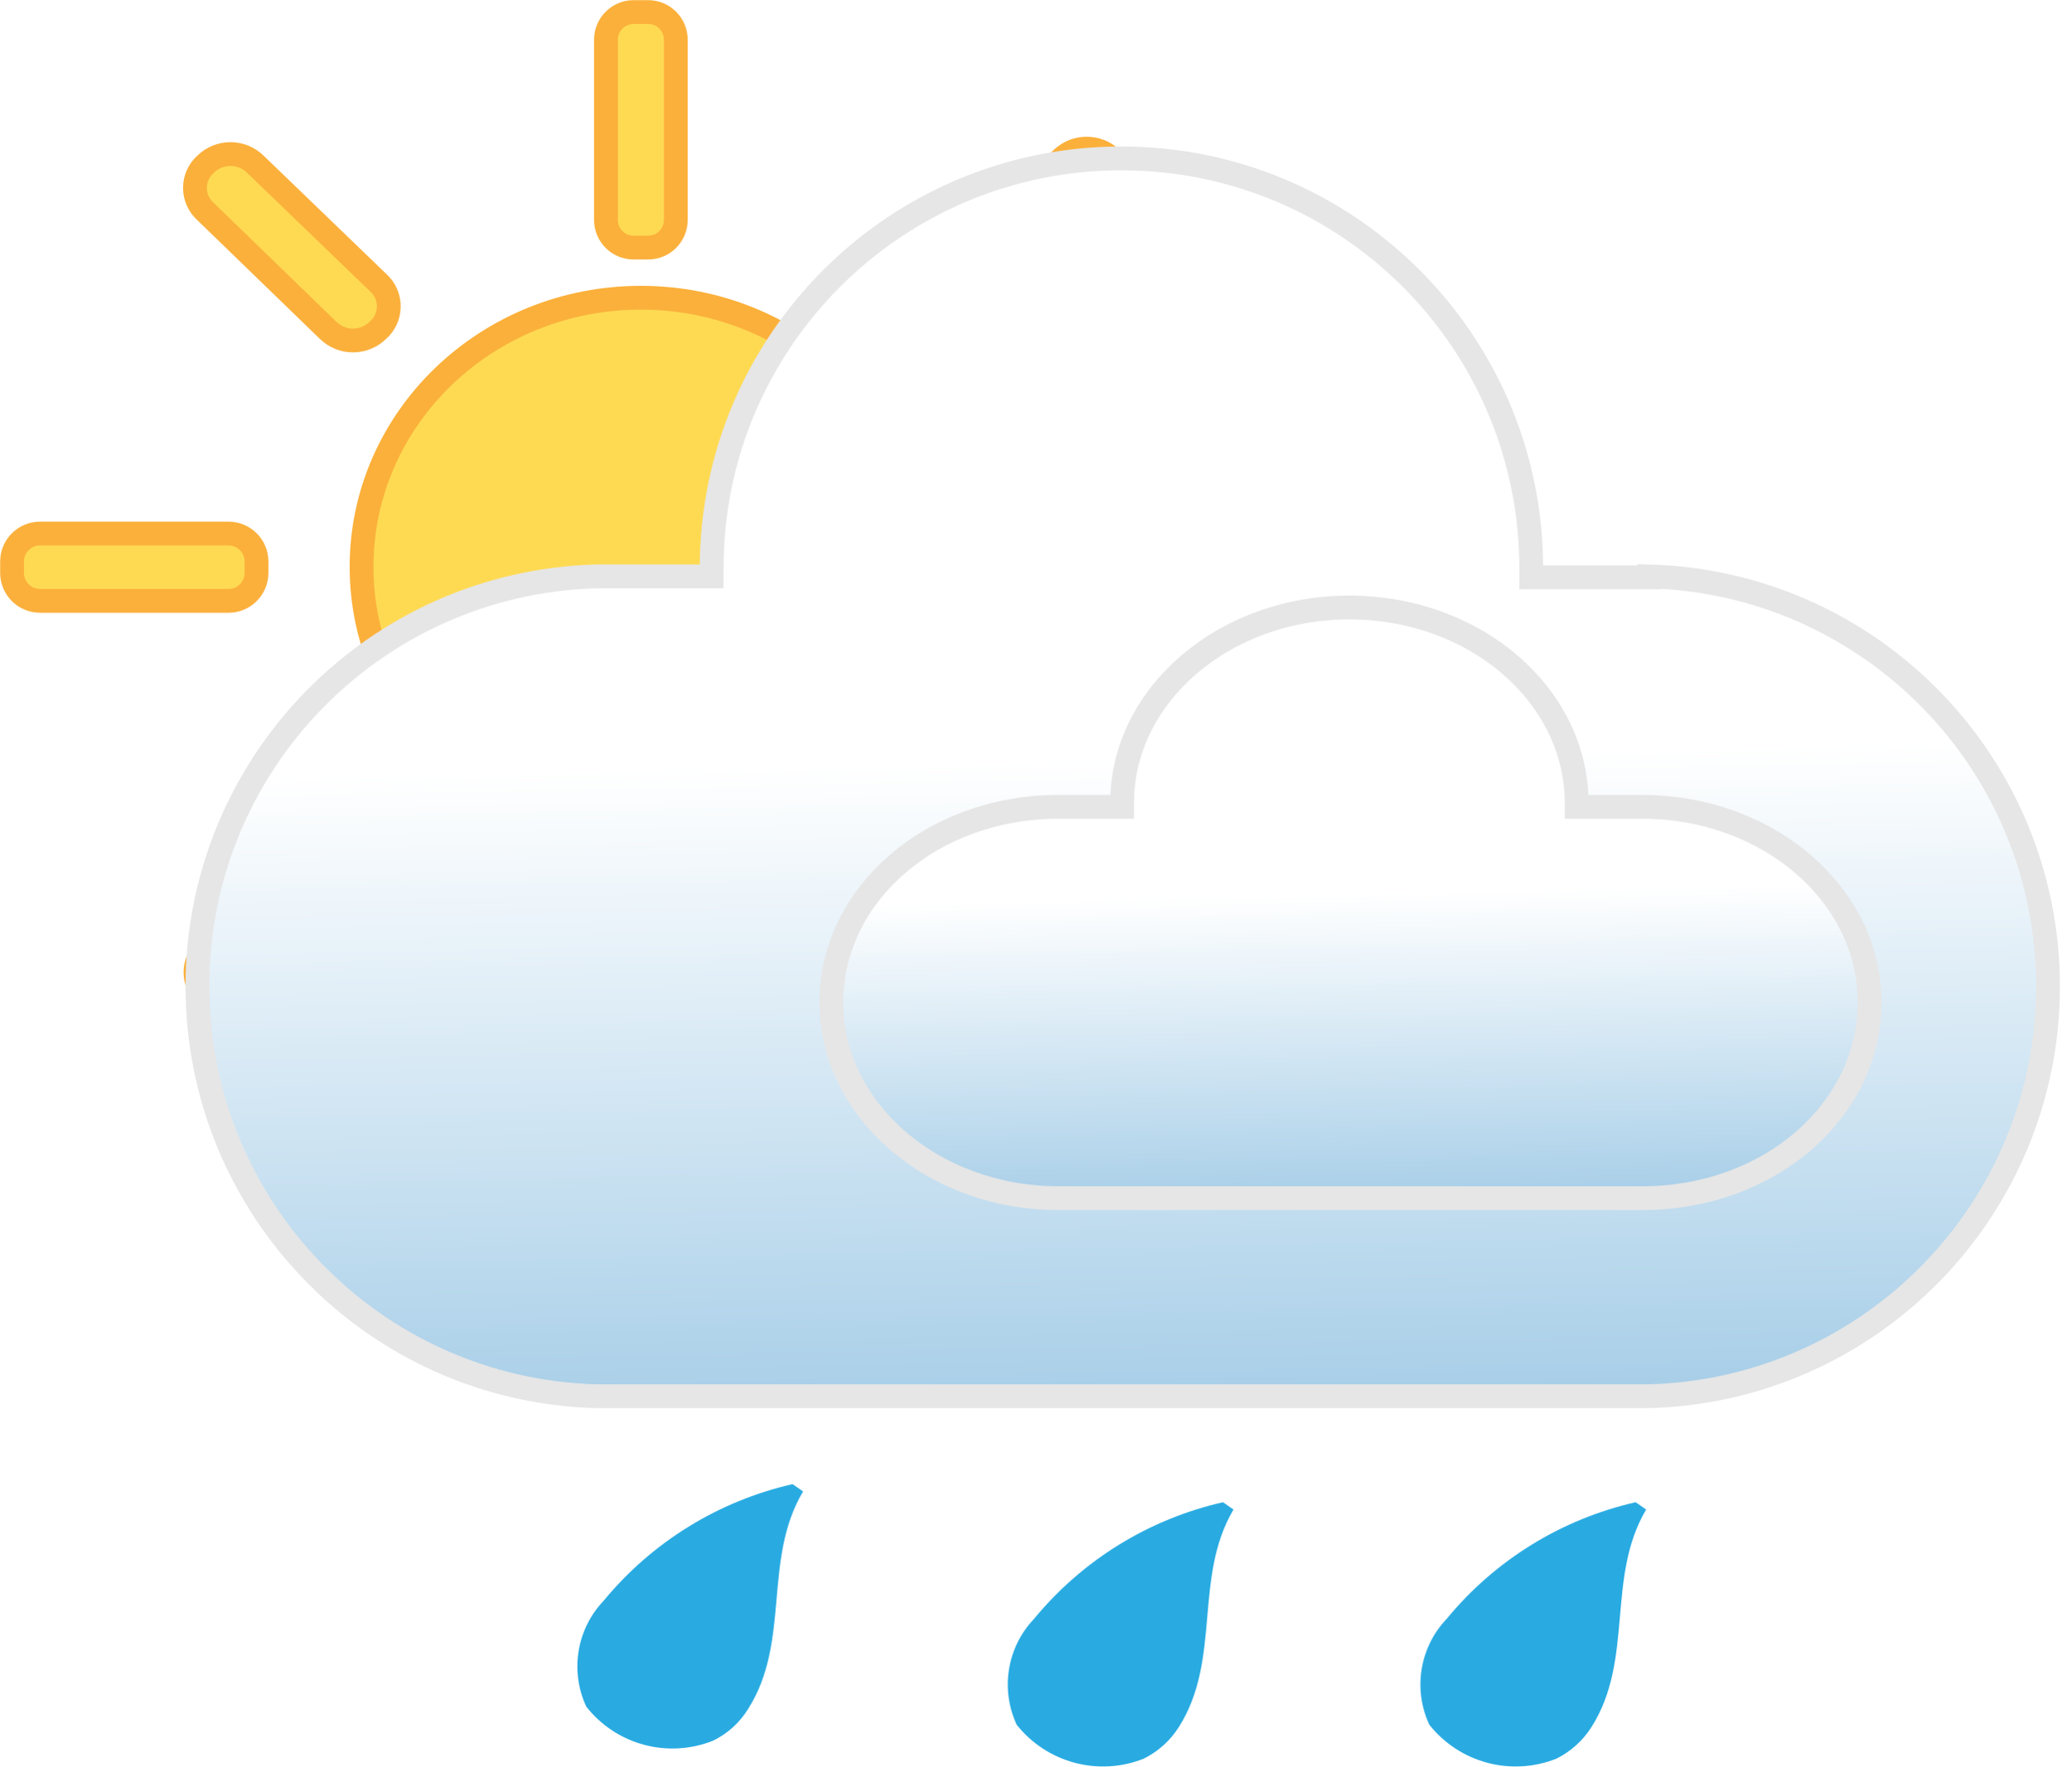
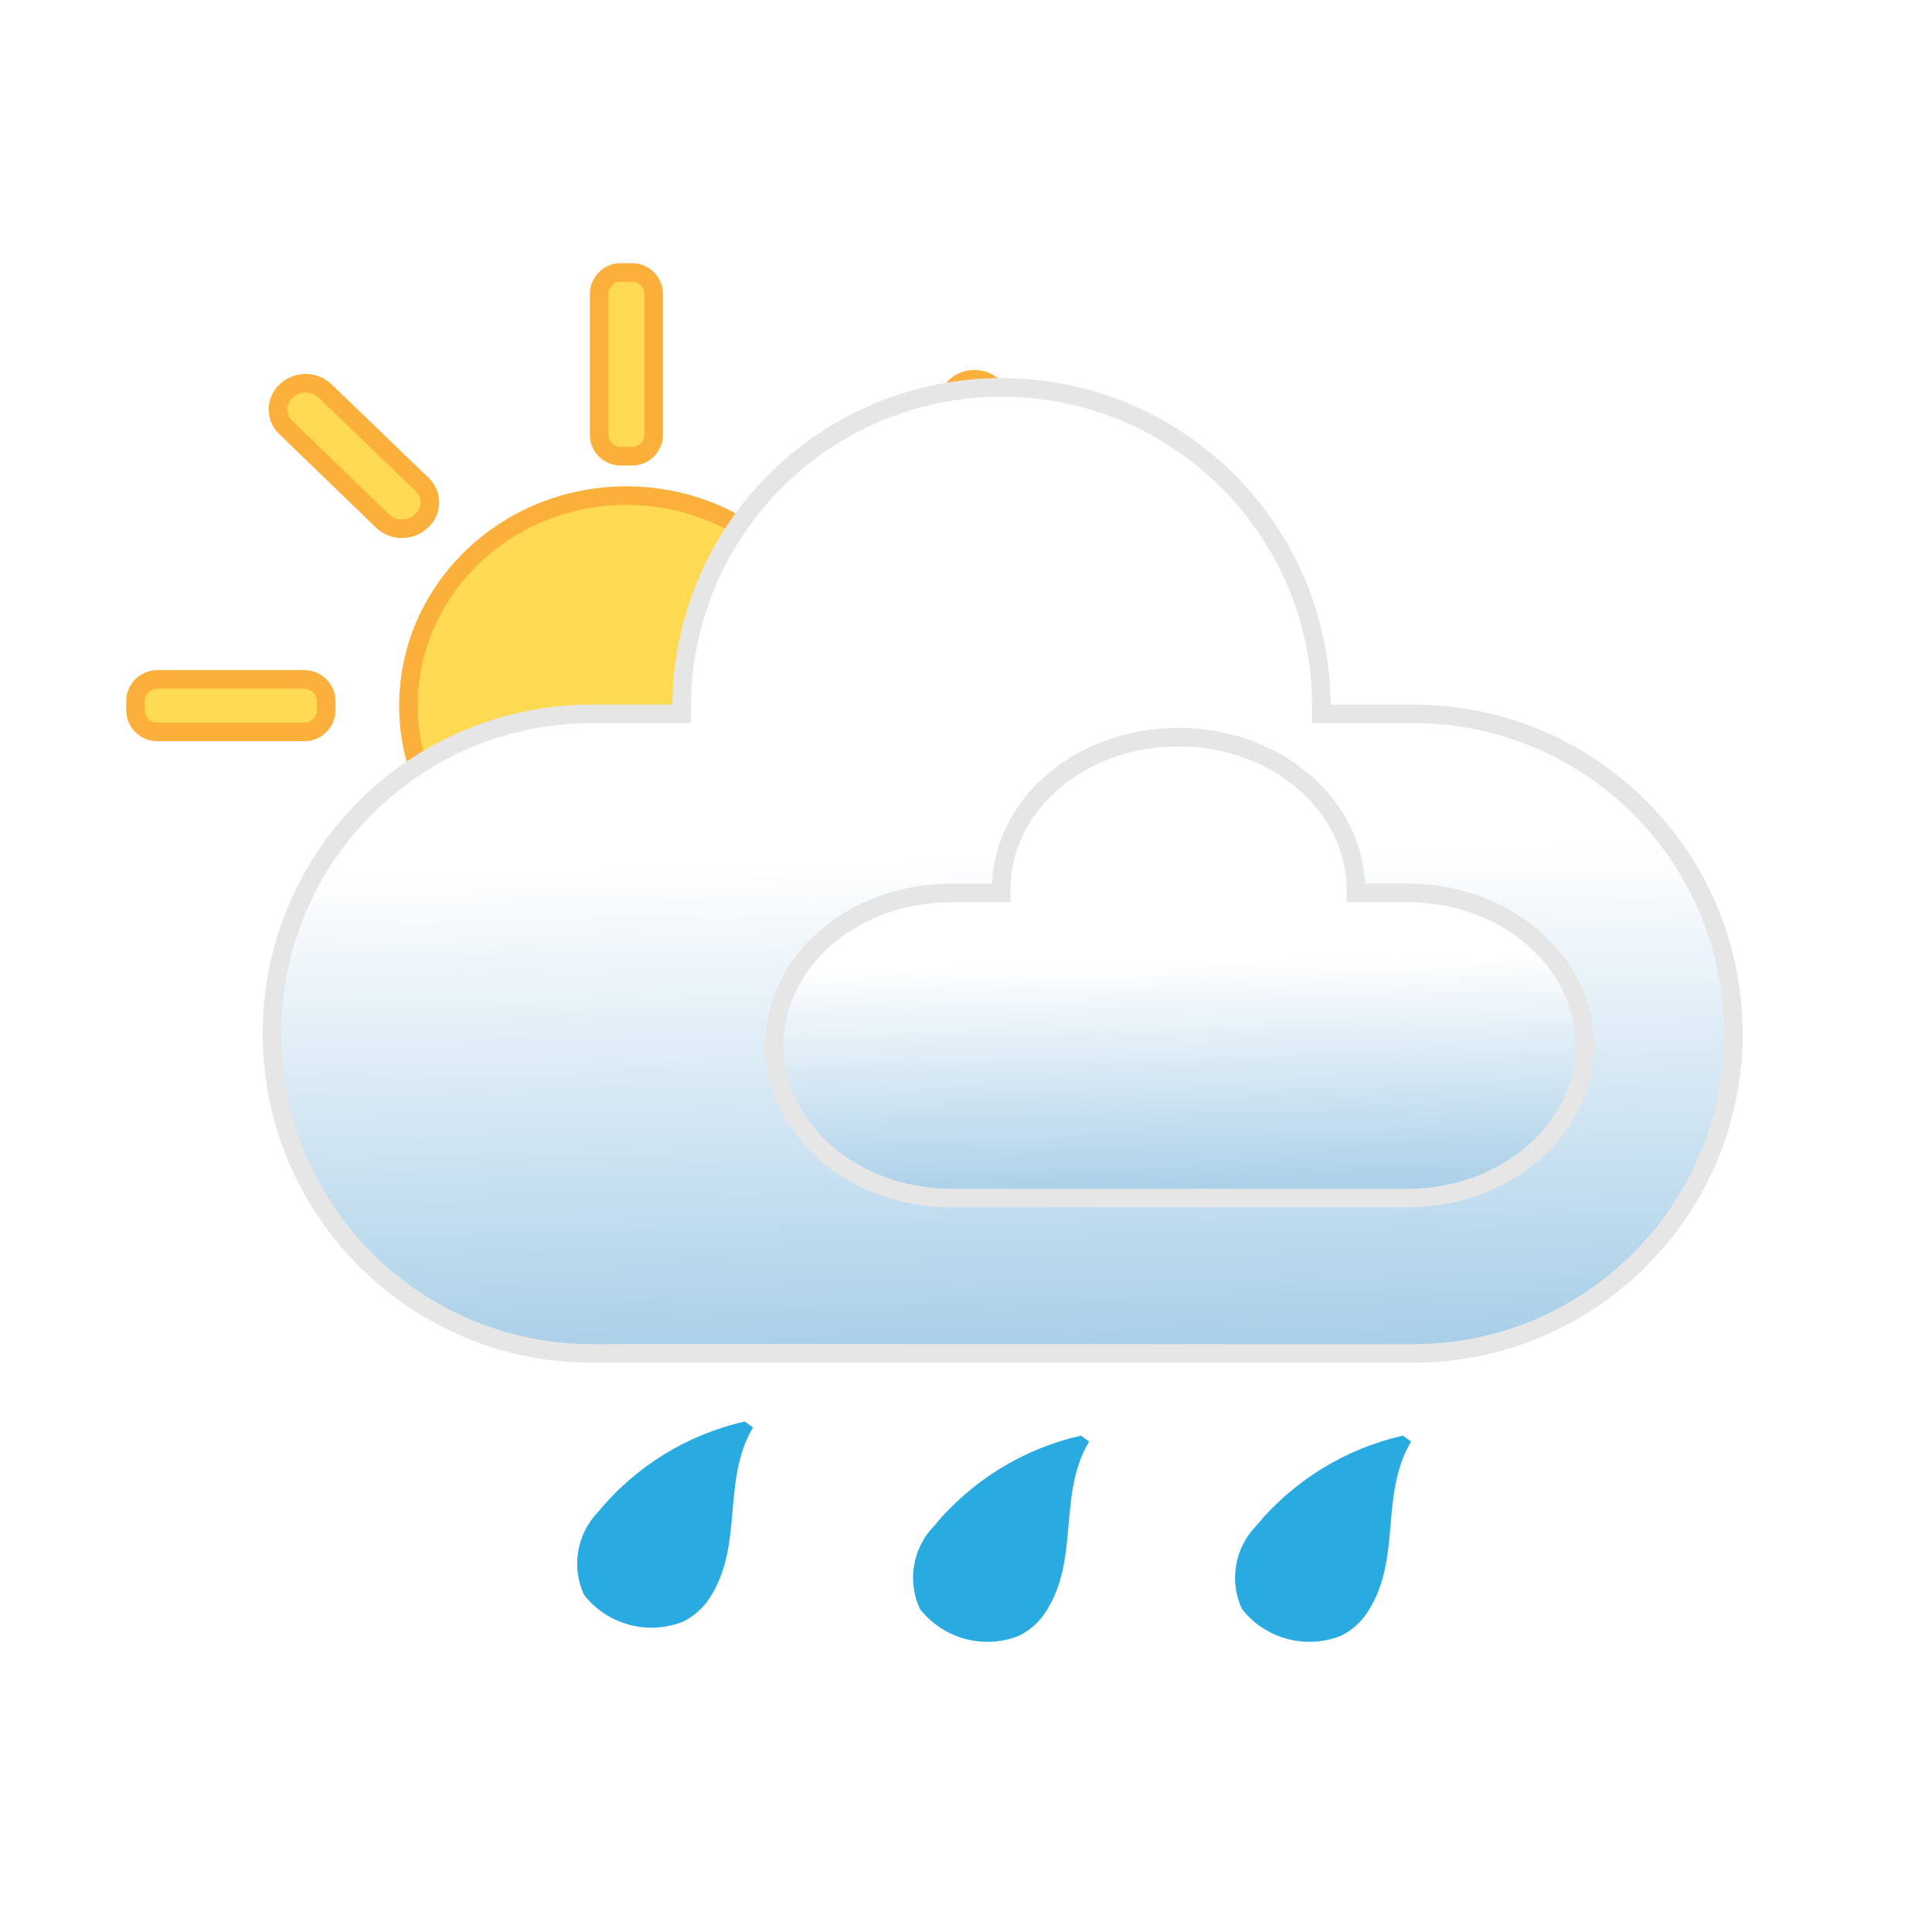
- <svg xmlns="http://www.w3.org/2000/svg" xmlns:xlink="http://www.w3.org/1999/xlink" id="Слой_1" data-name="Слой 1" viewBox="0 0 65.25 55.67">
+ <svg xmlns="http://www.w3.org/2000/svg" xmlns:xlink="http://www.w3.org/1999/xlink" id="Слой_1" data-name="Слой 1" viewBox="0 0 78 78">
  <defs>
-     <style>.cls-1{fill:#feda53;stroke:#fbb03b;}.cls-1,.cls-2,.cls-3{stroke-miterlimit:10;stroke-width:0.75px;}.cls-2,.cls-3{stroke:#e6e6e6;}.cls-2{fill:url(#Безымянный_градиент_3);}.cls-3{fill:url(#Безымянный_градиент_3-2);}.cls-4{fill:#29abe2;}</style>
-     <linearGradient id="Безымянный_градиент_3" x1="359.75" y1="213.02" x2="360.95" y2="272.01" gradientUnits="userSpaceOnUse">
+     <style>.cls-1{fill:#e2e6ed;stroke:#000;opacity:0;}.cls-1,.cls-2,.cls-3,.cls-4{stroke-miterlimit:10;}.cls-2{fill:#feda53;stroke:#fbb03b;}.cls-2,.cls-3,.cls-4{stroke-width:0.75px;}.cls-3,.cls-4{stroke:#e6e6e6;}.cls-3{fill:url(#Безымянный_градиент_3);}.cls-4{fill:url(#Безымянный_градиент_3-2);}.cls-5{fill:#29abe2;}</style>
+     <linearGradient id="Безымянный_градиент_3" x1="984.59" y1="556.27" x2="985.79" y2="615.25" gradientUnits="userSpaceOnUse">
      <stop offset="0" stop-color="#fff" />
      <stop offset="1" stop-color="#0071bc" />
    </linearGradient>
-     <linearGradient id="Безымянный_градиент_3-2" x1="366.99" y1="217.27" x2="367.56" y2="245.46" xlink:href="#Безымянный_градиент_3" />
+     <linearGradient id="Безымянный_градиент_3-2" x1="991.83" y1="560.51" x2="992.41" y2="588.7" xlink:href="#Безымянный_градиент_3" />
  </defs>
-   <ellipse class="cls-1" cx="20.19" cy="17.86" rx="8.8" ry="8.48" />
-   <rect class="cls-1" x="19.09" y="0.38" width="2.2" height="7.42" rx="0.87" />
-   <rect class="cls-1" x="19.09" y="27.93" width="2.2" height="7.42" rx="0.87" />
-   <rect class="cls-1" x="358.5" y="203.11" width="2.12" height="7.7" rx="0.88" transform="translate(-171.92 377.43) rotate(-90)" />
-   <rect class="cls-1" x="327.68" y="203.11" width="2.12" height="7.7" rx="0.88" transform="translate(-202.73 346.61) rotate(-90)" />
-   <path class="cls-1" d="M336.42,199.51h0a1.12,1.12,0,0,1-1.56,0L331,195.77a1,1,0,0,1,0-1.5h0a1.12,1.12,0,0,1,1.56,0l3.89,3.75A1,1,0,0,1,336.42,199.51Z" transform="translate(-324.52 -189.1)" />
-   <path class="cls-1" d="M358.43,220.54h0a1.13,1.13,0,0,1-1.55,0L353,216.79a1,1,0,0,1,0-1.5h0a1.13,1.13,0,0,1,1.55,0l3.89,3.75A1,1,0,0,1,358.43,220.54Z" transform="translate(-324.52 -189.1)" />
-   <path class="cls-1" d="M354.09,199.34h0a1.11,1.11,0,0,0,1.55,0l3.89-3.75a1,1,0,0,0,0-1.5h0a1.13,1.13,0,0,0-1.55,0l-3.89,3.75A1,1,0,0,0,354.09,199.34Z" transform="translate(-324.52 -189.1)" />
-   <path class="cls-1" d="M331,220.47h0a1.12,1.12,0,0,0,1.56,0l3.89-3.75a1,1,0,0,0,0-1.5h0a1.14,1.14,0,0,0-1.56,0L331,219A1,1,0,0,0,331,220.47Z" transform="translate(-324.52 -189.1)" />
-   <path class="cls-2" d="M376.48,207.29h-3.72V207a12.91,12.91,0,0,0-12.91-12.91h0A12.91,12.91,0,0,0,346.94,207v.26H343.3a12.92,12.92,0,0,0,0,25.83h33.18a12.92,12.92,0,0,0,0-25.83Z" transform="translate(-324.52 -189.1)" />
-   <path class="cls-3" d="M376.25,214.52h-2.06v-.12c0-3.4-3.2-6.16-7.16-6.16h0c-3.95,0-7.16,2.76-7.16,6.16v.12h-2c-4,0-7.16,2.76-7.16,6.16s3.2,6.17,7.16,6.17h18.39c4,0,7.16-2.76,7.16-6.17S380.21,214.52,376.25,214.52Z" transform="translate(-324.52 -189.1)" />
-   <path class="cls-4" d="M349.49,235.86a10.83,10.83,0,0,0-5.95,3.67,3,3,0,0,0-.55,3.34,3.45,3.45,0,0,0,4,1.07,2.66,2.66,0,0,0,1.1-1c1.35-2.13.45-4.7,1.73-6.85" transform="translate(-324.52 -189.1)" />
-   <path class="cls-4" d="M363.05,236.43a10.81,10.81,0,0,0-5.95,3.67,3,3,0,0,0-.55,3.34,3.47,3.47,0,0,0,4,1.07,2.76,2.76,0,0,0,1.11-1c1.35-2.13.45-4.7,1.72-6.85" transform="translate(-324.52 -189.1)" />
-   <path class="cls-4" d="M376.05,236.43a10.81,10.81,0,0,0-5.95,3.67,3,3,0,0,0-.55,3.34,3.47,3.47,0,0,0,4,1.07,2.76,2.76,0,0,0,1.11-1c1.35-2.13.45-4.7,1.72-6.85" transform="translate(-324.52 -189.1)" />
+   <rect class="cls-1" x="0.5" y="0.5" width="77" height="77" />
+   <ellipse class="cls-2" cx="25.29" cy="28.49" rx="8.8" ry="8.48" />
+   <rect class="cls-2" x="24.19" y="11" width="2.2" height="7.42" rx="0.87" />
+   <rect class="cls-2" x="24.19" y="38.56" width="2.2" height="7.42" rx="0.87" />
+   <rect class="cls-2" x="983.35" y="546.35" width="2.12" height="7.7" rx="0.88" transform="translate(-510.06 1012.9) rotate(-90)" />
+   <rect class="cls-2" x="952.53" y="546.35" width="2.12" height="7.7" rx="0.88" transform="translate(-540.88 982.08) rotate(-90)" />
+   <path class="cls-2" d="M961.27,542.76h0a1.14,1.14,0,0,1-1.56,0L955.82,539a1,1,0,0,1,0-1.5h0a1.14,1.14,0,0,1,1.56,0l3.89,3.75A1,1,0,0,1,961.27,542.76Z" transform="translate(-944.26 -521.72)" />
+   <path class="cls-2" d="M983.28,563.79h0a1.14,1.14,0,0,1-1.56,0L977.83,560a1,1,0,0,1,0-1.5h0a1.14,1.14,0,0,1,1.56,0l3.89,3.75A1,1,0,0,1,983.28,563.79Z" transform="translate(-944.26 -521.72)" />
+   <path class="cls-2" d="M978.93,542.59h0a1.14,1.14,0,0,0,1.56,0l3.89-3.75a1,1,0,0,0,0-1.5h0a1.14,1.14,0,0,0-1.56,0l-3.89,3.75A1,1,0,0,0,978.93,542.59Z" transform="translate(-944.26 -521.72)" />
+   <path class="cls-2" d="M955.82,563.72h0a1.14,1.14,0,0,0,1.56,0l3.89-3.75a1,1,0,0,0,0-1.5h0a1.14,1.14,0,0,0-1.56,0l-3.89,3.75A1,1,0,0,0,955.82,563.72Z" transform="translate(-944.26 -521.72)" />
+   <path class="cls-3" d="M1001.33,550.54h-3.72v-.26a12.91,12.91,0,0,0-12.91-12.92h0a12.91,12.91,0,0,0-12.92,12.92v.26h-3.63a12.91,12.91,0,1,0,0,25.82h33.18a12.91,12.91,0,0,0,0-25.82Z" transform="translate(-944.26 -521.72)" />
+   <path class="cls-4" d="M1001.1,557.77H999v-.13c0-3.4-3.21-6.16-7.16-6.16h0c-4,0-7.16,2.76-7.16,6.16v.13h-2c-4,0-7.16,2.76-7.16,6.16s3.21,6.16,7.16,6.16h18.4c3.95,0,7.16-2.76,7.16-6.16S1005.05,557.77,1001.1,557.77Z" transform="translate(-944.26 -521.72)" />
+   <path class="cls-5" d="M974.33,579.11a10.75,10.75,0,0,0-5.94,3.67,3,3,0,0,0-.55,3.33,3.46,3.46,0,0,0,4,1.08,2.75,2.75,0,0,0,1.1-1c1.35-2.12.45-4.69,1.72-6.84" transform="translate(-944.26 -521.72)" />
+   <path class="cls-5" d="M987.9,579.68a10.81,10.81,0,0,0-5.95,3.67,3,3,0,0,0-.55,3.33,3.46,3.46,0,0,0,4,1.08,2.68,2.68,0,0,0,1.1-1c1.36-2.12.45-4.69,1.73-6.84" transform="translate(-944.26 -521.72)" />
+   <path class="cls-5" d="M1000.9,579.68a10.81,10.81,0,0,0-5.95,3.67,3,3,0,0,0-.55,3.33,3.46,3.46,0,0,0,4,1.08,2.68,2.68,0,0,0,1.1-1c1.36-2.12.45-4.69,1.73-6.84" transform="translate(-944.26 -521.72)" />
</svg>
